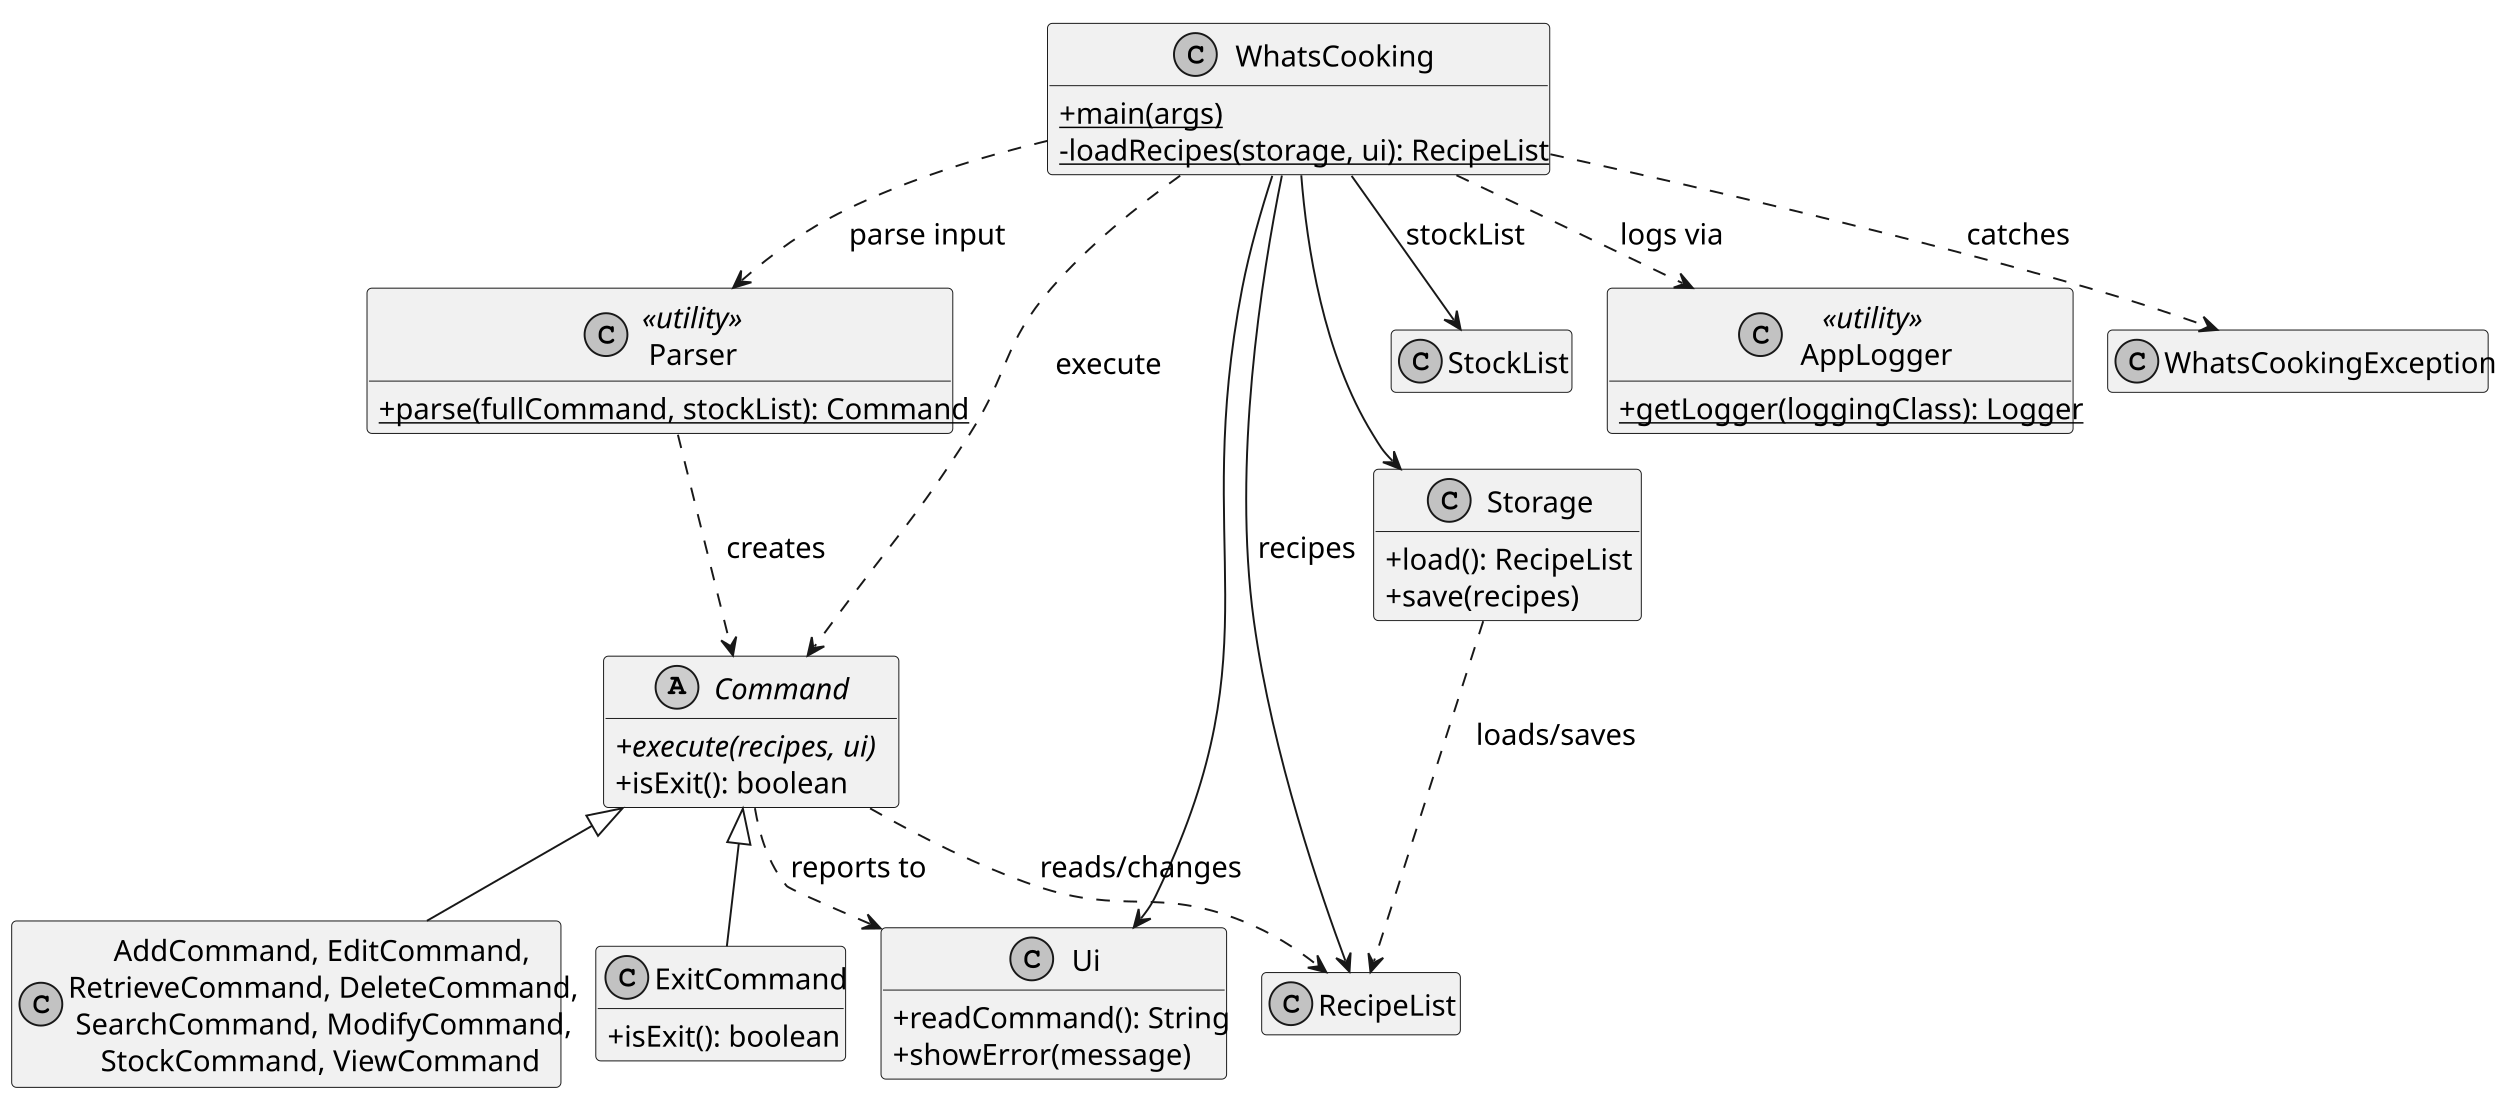
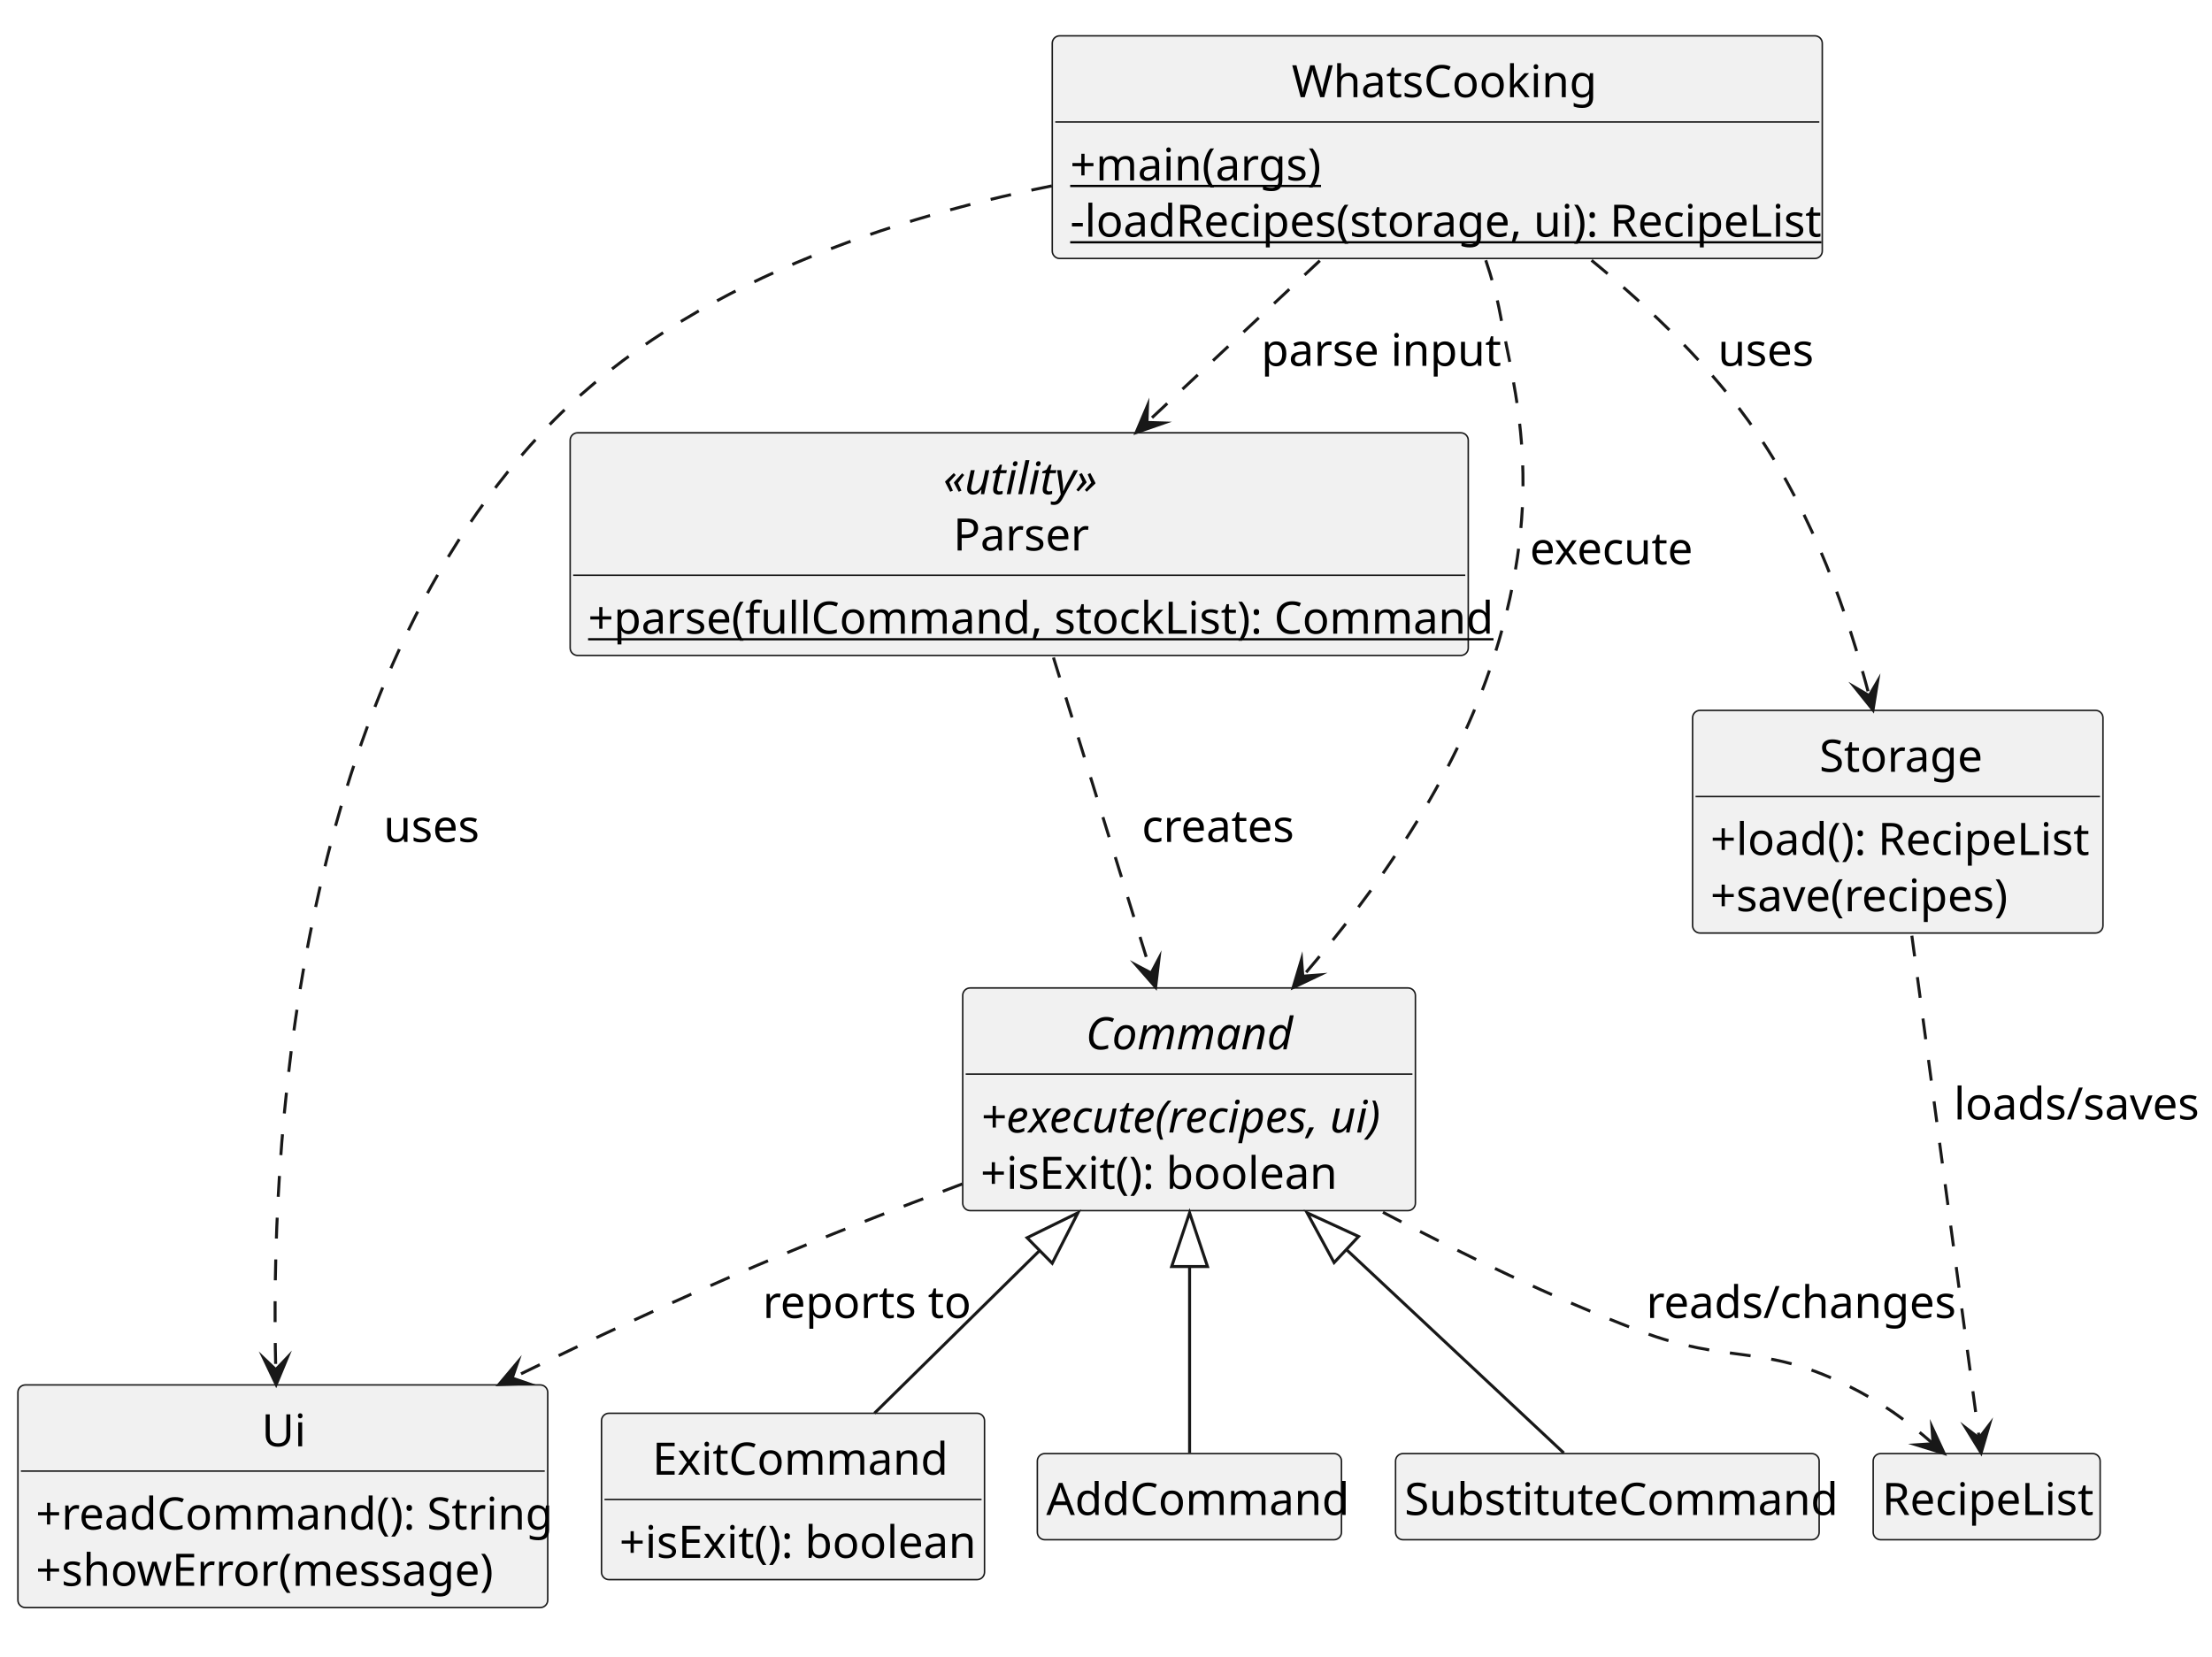
- <svg xmlns="http://www.w3.org/2000/svg" contentStyleType="text/css" height="564px" preserveAspectRatio="none" style="width:1284px;height:564px;background:#FFFFFF;" version="1.1" viewBox="0 0 1284 564" width="1284px" zoomAndPan="magnify">
+ <svg xmlns="http://www.w3.org/2000/svg" version="1.1" data-diagram-type="CLASS" style="width:741px;height:555px;background:#FFFFFF;" width="741px" height="555px" viewBox="0 0 741 555" zoomAndPan="magnify" preserveAspectRatio="none" contentStyleType="text/css">
  <defs />
-   <g>
-     <g id="elem_WhatsCooking">
-       <rect codeLine="10" fill="#F1F1F1" height="77.734" id="WhatsCooking" rx="2.5" ry="2.5" style="stroke:#181818;stroke-width:0.5;" width="257.947" x="538" y="12" />
-       <ellipse cx="613.952" cy="28" fill="#C2C2C2" rx="11" ry="11" style="stroke:#181818;stroke-width:1.0;" />
-       <path d="M616.561,24 Q616.702,23.812 616.858,23.719 Q617.03,23.625 617.217,23.625 Q617.545,23.625 617.749,23.859 Q617.967,24.078 617.967,24.625 L617.967,25.891 Q617.967,26.438 617.749,26.672 Q617.545,26.891 617.217,26.891 Q616.92,26.891 616.733,26.734 Q616.545,26.562 616.467,26.094 Q616.405,25.797 616.264,25.625 Q615.952,25.297 615.405,25.094 Q614.874,24.891 614.342,24.891 Q613.67,24.891 613.092,25.188 Q612.53,25.484 612.092,26.141 Q611.67,26.797 611.67,27.703 L611.67,28.688 Q611.67,29.766 612.452,30.5 Q613.249,31.219 614.639,31.219 Q615.483,31.219 616.061,30.984 Q616.389,30.859 616.78,30.469 Q617.014,30.234 617.139,30.172 Q617.28,30.094 617.436,30.094 Q617.749,30.094 617.967,30.328 Q618.202,30.547 618.202,30.859 Q618.202,31.172 617.889,31.516 Q617.436,32.031 616.733,32.328 Q615.795,32.719 614.655,32.719 Q613.327,32.719 612.249,32.172 Q611.389,31.734 610.78,30.781 Q610.17,29.828 610.17,28.719 L610.17,27.688 Q610.17,26.516 610.717,25.516 Q611.264,24.5 612.233,23.953 Q613.202,23.391 614.28,23.391 Q614.936,23.391 615.499,23.547 Q616.061,23.703 616.561,24 Z " fill="#000000" />
-       <text fill="#000000" font-family="sans-serif" font-size="15" lengthAdjust="spacing" textLength="97.544" x="634.452" y="34.138">WhatsCooking</text>
-       <line style="stroke:#181818;stroke-width:0.5;" x1="539" x2="794.947" y1="44" y2="44" />
-       <text fill="#000000" font-family="sans-serif" font-size="15" lengthAdjust="spacing" text-decoration="underline" textLength="80.442" x="544" y="63.571">+main(args)</text>
-       <text fill="#000000" font-family="sans-serif" font-size="15" lengthAdjust="spacing" text-decoration="underline" textLength="245.947" x="544" y="82.439">-loadRecipes(storage, ui): RecipeList</text>
+   <g font-family="sans-serif" lengthAdjust="spacing">
+     <g class="entity" data-qualified-name="WhatsCooking" id="ent0001" data-source-line="11">
+       <rect x="352.5" y="12" width="257.947" height="74.602" fill="#F1F1F1" style="stroke:#181818;stroke-width:0.5;" rx="2.5" ry="2.5" />
+       <text x="432.702" y="32.571" fill="#000" font-size="15" textLength="97.544">WhatsCooking</text>
+       <line x1="353.5" y1="40.867" x2="609.447" y2="40.867" style="stroke:#181818;stroke-width:0.5;" />
+       <text x="358.5" y="60.438" fill="#000" font-size="15" textLength="80.442" text-decoration="underline">+main(args)</text>
+       <text x="358.5" y="79.306" fill="#000" font-size="15" textLength="245.947" text-decoration="underline">-loadRecipes(storage, ui): RecipeList</text>
    </g>
-     <g id="elem_Parser">
-       <rect codeLine="14" fill="#F1F1F1" height="74.602" id="Parser" rx="2.5" ry="2.5" style="stroke:#181818;stroke-width:0.5;" width="300.853" x="188.5" y="148" />
-       <ellipse cx="311.247" cy="171.867" fill="#C2C2C2" rx="11" ry="11" style="stroke:#181818;stroke-width:1.0;" />
-       <path d="M313.856,167.867 Q313.997,167.68 314.153,167.586 Q314.325,167.492 314.512,167.492 Q314.84,167.492 315.043,167.727 Q315.262,167.945 315.262,168.492 L315.262,169.758 Q315.262,170.305 315.043,170.539 Q314.84,170.758 314.512,170.758 Q314.215,170.758 314.028,170.602 Q313.84,170.43 313.762,169.961 Q313.7,169.664 313.559,169.492 Q313.247,169.164 312.7,168.961 Q312.168,168.758 311.637,168.758 Q310.965,168.758 310.387,169.055 Q309.825,169.352 309.387,170.008 Q308.965,170.664 308.965,171.57 L308.965,172.555 Q308.965,173.633 309.747,174.367 Q310.543,175.086 311.934,175.086 Q312.778,175.086 313.356,174.852 Q313.684,174.727 314.075,174.336 Q314.309,174.102 314.434,174.039 Q314.575,173.961 314.731,173.961 Q315.043,173.961 315.262,174.195 Q315.497,174.414 315.497,174.727 Q315.497,175.039 315.184,175.383 Q314.731,175.898 314.028,176.195 Q313.09,176.586 311.95,176.586 Q310.622,176.586 309.543,176.039 Q308.684,175.602 308.075,174.648 Q307.465,173.695 307.465,172.586 L307.465,171.555 Q307.465,170.383 308.012,169.383 Q308.559,168.367 309.528,167.82 Q310.497,167.258 311.575,167.258 Q312.231,167.258 312.793,167.414 Q313.356,167.57 313.856,167.867 Z " fill="#000000" />
-       <text fill="#000000" font-family="sans-serif" font-size="15" font-style="italic" lengthAdjust="spacing" textLength="50.859" x="329.747" y="168.571">«utility»</text>
-       <text fill="#000000" font-family="sans-serif" font-size="15" lengthAdjust="spacing" textLength="44.18" x="333.086" y="187.439">Parser</text>
-       <line style="stroke:#181818;stroke-width:0.5;" x1="189.5" x2="488.353" y1="195.734" y2="195.734" />
-       <text fill="#000000" font-family="sans-serif" font-size="15" lengthAdjust="spacing" text-decoration="underline" textLength="288.853" x="194.5" y="215.306">+parse(fullCommand, stockList): Command</text>
+     <g class="entity" data-qualified-name="Parser" id="ent0002" data-source-line="15">
+       <rect x="191" y="145" width="300.853" height="74.602" fill="#F1F1F1" style="stroke:#181818;stroke-width:0.5;" rx="2.5" ry="2.5" />
+       <text x="315.997" y="165.571" fill="#000" font-size="15" textLength="50.859" font-style="italic">«utility»</text>
+       <text x="319.336" y="184.438" fill="#000" font-size="15" textLength="44.18">Parser</text>
+       <line x1="192" y1="192.734" x2="490.853" y2="192.734" style="stroke:#181818;stroke-width:0.5;" />
+       <text x="197" y="212.306" fill="#000" font-size="15" textLength="288.853" text-decoration="underline">+parse(fullCommand, stockList): Command</text>
    </g>
-     <g id="elem_Command">
-       <rect codeLine="17" fill="#F1F1F1" height="77.734" id="Command" rx="2.5" ry="2.5" style="stroke:#181818;stroke-width:0.5;" width="151.651" x="310" y="337" />
-       <ellipse cx="347.707" cy="353" fill="#CDCDCD" rx="11" ry="11" style="stroke:#181818;stroke-width:1.0;" />
-       <path d="M349.535,354.078 L345.894,354.078 L345.535,355 L345.894,355 Q346.441,355 346.66,355.219 Q346.894,355.422 346.894,355.75 Q346.894,356.078 346.66,356.297 Q346.441,356.5 345.894,356.5 L343.878,356.5 Q343.332,356.5 343.097,356.297 Q342.863,356.078 342.863,355.75 Q342.863,355.406 343.113,355.203 Q343.347,354.984 343.91,355 L346.269,349.125 L345.285,349.125 Q344.738,349.125 344.503,348.922 Q344.285,348.703 344.285,348.375 Q344.285,348.031 344.503,347.828 Q344.738,347.609 345.285,347.609 L348.535,347.625 L351.519,355 Q352.05,355 352.222,355.109 Q352.55,355.359 352.55,355.75 Q352.55,356.078 352.316,356.297 Q352.097,356.5 351.55,356.5 L349.535,356.5 Q348.988,356.5 348.753,356.297 Q348.535,356.078 348.535,355.75 Q348.535,355.422 348.753,355.219 Q348.988,355 349.535,355 L349.894,355 L349.535,354.078 Z M348.925,352.578 L347.707,349.609 L346.488,352.578 L348.925,352.578 Z " fill="#000000" />
-       <text fill="#000000" font-family="sans-serif" font-size="15" font-style="italic" lengthAdjust="spacing" textLength="69.192" x="366.752" y="359.138">Command</text>
-       <line style="stroke:#181818;stroke-width:0.5;" x1="311" x2="460.651" y1="369" y2="369" />
-       <text fill="#000000" font-family="sans-serif" font-size="15" font-style="italic" lengthAdjust="spacing" textLength="139.651" x="316" y="388.571">+execute(recipes, ui)</text>
-       <text fill="#000000" font-family="sans-serif" font-size="15" lengthAdjust="spacing" textLength="116.309" x="316" y="407.438">+isExit(): boolean</text>
+     <g class="entity" data-qualified-name="Command" id="ent0003" data-source-line="18">
+       <rect x="322.5" y="331" width="151.651" height="74.602" fill="#F1F1F1" style="stroke:#181818;stroke-width:0.5;" rx="2.5" ry="2.5" />
+       <text x="363.729" y="351.571" fill="#000" font-size="15" textLength="69.192" font-style="italic">Command</text>
+       <line x1="323.5" y1="359.867" x2="473.151" y2="359.867" style="stroke:#181818;stroke-width:0.5;" />
+       <text x="328.5" y="379.438" fill="#000" font-size="15" textLength="139.651" font-style="italic">+execute(recipes, ui)</text>
+       <text x="328.5" y="398.306" fill="#000" font-size="15" textLength="116.309">+isExit(): boolean</text>
    </g>
-     <g id="elem_Others">
-       <rect codeLine="21" fill="#F1F1F1" height="85.469" id="Others" rx="2.5" ry="2.5" style="stroke:#181818;stroke-width:0.5;" width="282.1" x="6" y="473" />
-       <ellipse cx="21" cy="515.734" fill="#C2C2C2" rx="11" ry="11" style="stroke:#181818;stroke-width:1.0;" />
-       <path d="M23.609,511.734 Q23.75,511.547 23.906,511.453 Q24.078,511.359 24.266,511.359 Q24.594,511.359 24.797,511.594 Q25.016,511.812 25.016,512.359 L25.016,513.625 Q25.016,514.172 24.797,514.406 Q24.594,514.625 24.266,514.625 Q23.969,514.625 23.781,514.469 Q23.594,514.297 23.516,513.828 Q23.453,513.531 23.312,513.359 Q23,513.031 22.453,512.828 Q21.922,512.625 21.391,512.625 Q20.719,512.625 20.141,512.922 Q19.578,513.219 19.141,513.875 Q18.719,514.531 18.719,515.438 L18.719,516.422 Q18.719,517.5 19.5,518.234 Q20.297,518.953 21.688,518.953 Q22.531,518.953 23.109,518.719 Q23.438,518.594 23.828,518.203 Q24.062,517.969 24.188,517.906 Q24.328,517.828 24.484,517.828 Q24.797,517.828 25.016,518.062 Q25.25,518.281 25.25,518.594 Q25.25,518.906 24.938,519.25 Q24.484,519.766 23.781,520.062 Q22.844,520.453 21.703,520.453 Q20.375,520.453 19.297,519.906 Q18.438,519.469 17.828,518.516 Q17.219,517.562 17.219,516.453 L17.219,515.422 Q17.219,514.25 17.766,513.25 Q18.312,512.234 19.281,511.688 Q20.25,511.125 21.328,511.125 Q21.984,511.125 22.547,511.281 Q23.109,511.438 23.609,511.734 Z " fill="#000000" />
-       <text fill="#000000" font-family="sans-serif" font-size="15" lengthAdjust="spacing" textLength="203.423" x="58.339" y="493.571">AddCommand, EditCommand,</text>
-       <text fill="#000000" font-family="sans-serif" font-size="15" lengthAdjust="spacing" textLength="250.1" x="35" y="512.438">RetrieveCommand, DeleteCommand,</text>
-       <text fill="#000000" font-family="sans-serif" font-size="15" lengthAdjust="spacing" textLength="242.593" x="38.754" y="531.306">SearchCommand, ModifyCommand,</text>
-       <text fill="#000000" font-family="sans-serif" font-size="15" lengthAdjust="spacing" textLength="216.746" x="51.677" y="550.173">StockCommand, ViewCommand</text>
+     <g class="entity" data-qualified-name="AddCommand" id="ent0004" data-source-line="22">
+       <rect x="347.5" y="487" width="101.881" height="28.867" fill="#F1F1F1" style="stroke:#181818;stroke-width:0.5;" rx="2.5" ry="2.5" />
+       <text x="350.5" y="507.571" fill="#000" font-size="15" textLength="95.881">AddCommand</text>
    </g>
-     <g id="elem_ExitCommand">
-       <rect codeLine="22" fill="#F1F1F1" height="58.867" id="ExitCommand" rx="2.5" ry="2.5" style="stroke:#181818;stroke-width:0.5;" width="128.309" x="306" y="486" />
-       <ellipse cx="321.95" cy="502" fill="#C2C2C2" rx="11" ry="11" style="stroke:#181818;stroke-width:1.0;" />
-       <path d="M324.56,498 Q324.7,497.812 324.857,497.719 Q325.028,497.625 325.216,497.625 Q325.544,497.625 325.747,497.859 Q325.966,498.078 325.966,498.625 L325.966,499.891 Q325.966,500.438 325.747,500.672 Q325.544,500.891 325.216,500.891 Q324.919,500.891 324.732,500.734 Q324.544,500.562 324.466,500.094 Q324.403,499.797 324.263,499.625 Q323.95,499.297 323.403,499.094 Q322.872,498.891 322.341,498.891 Q321.669,498.891 321.091,499.188 Q320.528,499.484 320.091,500.141 Q319.669,500.797 319.669,501.703 L319.669,502.688 Q319.669,503.766 320.45,504.5 Q321.247,505.219 322.638,505.219 Q323.482,505.219 324.06,504.984 Q324.388,504.859 324.778,504.469 Q325.013,504.234 325.138,504.172 Q325.278,504.094 325.435,504.094 Q325.747,504.094 325.966,504.328 Q326.2,504.547 326.2,504.859 Q326.2,505.172 325.888,505.516 Q325.435,506.031 324.732,506.328 Q323.794,506.719 322.653,506.719 Q321.325,506.719 320.247,506.172 Q319.388,505.734 318.778,504.781 Q318.169,503.828 318.169,502.719 L318.169,501.688 Q318.169,500.516 318.716,499.516 Q319.263,498.5 320.232,497.953 Q321.2,497.391 322.278,497.391 Q322.935,497.391 323.497,497.547 Q324.06,497.703 324.56,498 Z " fill="#000000" />
-       <text fill="#000000" font-family="sans-serif" font-size="15" lengthAdjust="spacing" textLength="94.197" x="336.161" y="508.138">ExitCommand</text>
-       <line style="stroke:#181818;stroke-width:0.5;" x1="307" x2="433.309" y1="518" y2="518" />
-       <text fill="#000000" font-family="sans-serif" font-size="15" lengthAdjust="spacing" textLength="116.309" x="312" y="537.571">+isExit(): boolean</text>
+     <g class="entity" data-qualified-name="SubstituteCommand" id="ent0005" data-source-line="23">
+       <rect x="467.5" y="487" width="141.901" height="28.867" fill="#F1F1F1" style="stroke:#181818;stroke-width:0.5;" rx="2.5" ry="2.5" />
+       <text x="470.5" y="507.571" fill="#000" font-size="15" textLength="135.901">SubstituteCommand</text>
    </g>
-     <g id="elem_Ui">
-       <rect codeLine="25" fill="#F1F1F1" height="77.734" id="Ui" rx="2.5" ry="2.5" style="stroke:#181818;stroke-width:0.5;" width="177.483" x="452.5" y="476.5" />
-       <ellipse cx="529.909" cy="492.5" fill="#C2C2C2" rx="11" ry="11" style="stroke:#181818;stroke-width:1.0;" />
-       <path d="M532.519,488.5 Q532.659,488.312 532.815,488.219 Q532.987,488.125 533.175,488.125 Q533.503,488.125 533.706,488.359 Q533.925,488.578 533.925,489.125 L533.925,490.391 Q533.925,490.938 533.706,491.172 Q533.503,491.391 533.175,491.391 Q532.878,491.391 532.69,491.234 Q532.503,491.062 532.425,490.594 Q532.362,490.297 532.222,490.125 Q531.909,489.797 531.362,489.594 Q530.831,489.391 530.3,489.391 Q529.628,489.391 529.05,489.688 Q528.487,489.984 528.05,490.641 Q527.628,491.297 527.628,492.203 L527.628,493.188 Q527.628,494.266 528.409,495 Q529.206,495.719 530.597,495.719 Q531.44,495.719 532.019,495.484 Q532.347,495.359 532.737,494.969 Q532.972,494.734 533.097,494.672 Q533.237,494.594 533.394,494.594 Q533.706,494.594 533.925,494.828 Q534.159,495.047 534.159,495.359 Q534.159,495.672 533.847,496.016 Q533.394,496.531 532.69,496.828 Q531.753,497.219 530.612,497.219 Q529.284,497.219 528.206,496.672 Q527.347,496.234 526.737,495.281 Q526.128,494.328 526.128,493.219 L526.128,492.188 Q526.128,491.016 526.675,490.016 Q527.222,489 528.19,488.453 Q529.159,487.891 530.237,487.891 Q530.894,487.891 531.456,488.047 Q532.019,488.203 532.519,488.5 Z " fill="#000000" />
-       <text fill="#000000" font-family="sans-serif" font-size="15" lengthAdjust="spacing" textLength="14.165" x="550.409" y="498.638">Ui</text>
-       <line style="stroke:#181818;stroke-width:0.5;" x1="453.5" x2="628.983" y1="508.5" y2="508.5" />
-       <text fill="#000000" font-family="sans-serif" font-size="15" lengthAdjust="spacing" textLength="165.483" x="458.5" y="528.071">+readCommand(): String</text>
-       <text fill="#000000" font-family="sans-serif" font-size="15" lengthAdjust="spacing" textLength="147.964" x="458.5" y="546.938">+showError(message)</text>
+     <g class="entity" data-qualified-name="ExitCommand" id="ent0006" data-source-line="24">
+       <rect x="201.5" y="473.5" width="128.309" height="55.734" fill="#F1F1F1" style="stroke:#181818;stroke-width:0.5;" rx="2.5" ry="2.5" />
+       <text x="218.556" y="494.071" fill="#000" font-size="15" textLength="94.197">ExitCommand</text>
+       <line x1="202.5" y1="502.367" x2="328.809" y2="502.367" style="stroke:#181818;stroke-width:0.5;" />
+       <text x="207.5" y="521.938" fill="#000" font-size="15" textLength="116.309">+isExit(): boolean</text>
    </g>
-     <g id="elem_RecipeList">
-       <rect codeLine="29" fill="#F1F1F1" height="32" id="RecipeList" rx="2.5" ry="2.5" style="stroke:#181818;stroke-width:0.5;" width="102.034" x="648" y="499.5" />
-       <ellipse cx="663" cy="515.5" fill="#C2C2C2" rx="11" ry="11" style="stroke:#181818;stroke-width:1.0;" />
-       <path d="M665.609,511.5 Q665.75,511.312 665.906,511.219 Q666.078,511.125 666.266,511.125 Q666.594,511.125 666.797,511.359 Q667.016,511.578 667.016,512.125 L667.016,513.391 Q667.016,513.938 666.797,514.172 Q666.594,514.391 666.266,514.391 Q665.969,514.391 665.781,514.234 Q665.594,514.062 665.516,513.594 Q665.453,513.297 665.312,513.125 Q665,512.797 664.453,512.594 Q663.922,512.391 663.391,512.391 Q662.719,512.391 662.141,512.688 Q661.578,512.984 661.141,513.641 Q660.719,514.297 660.719,515.203 L660.719,516.188 Q660.719,517.266 661.5,518 Q662.297,518.719 663.688,518.719 Q664.531,518.719 665.109,518.484 Q665.438,518.359 665.828,517.969 Q666.062,517.734 666.188,517.672 Q666.328,517.594 666.484,517.594 Q666.797,517.594 667.016,517.828 Q667.25,518.047 667.25,518.359 Q667.25,518.672 666.938,519.016 Q666.484,519.531 665.781,519.828 Q664.844,520.219 663.703,520.219 Q662.375,520.219 661.297,519.672 Q660.438,519.234 659.828,518.281 Q659.219,517.328 659.219,516.219 L659.219,515.188 Q659.219,514.016 659.766,513.016 Q660.312,512 661.281,511.453 Q662.25,510.891 663.328,510.891 Q663.984,510.891 664.547,511.047 Q665.109,511.203 665.609,511.5 Z " fill="#000000" />
-       <text fill="#000000" font-family="sans-serif" font-size="15" lengthAdjust="spacing" textLength="70.034" x="677" y="521.638">RecipeList</text>
+     <g class="entity" data-qualified-name="Ui" id="ent0007" data-source-line="27">
+       <rect x="6" y="464" width="177.483" height="74.602" fill="#F1F1F1" style="stroke:#181818;stroke-width:0.5;" rx="2.5" ry="2.5" />
+       <text x="87.659" y="484.571" fill="#000" font-size="15" textLength="14.165">Ui</text>
+       <line x1="7" y1="492.867" x2="182.483" y2="492.867" style="stroke:#181818;stroke-width:0.5;" />
+       <text x="12" y="512.438" fill="#000" font-size="15" textLength="165.483">+readCommand(): String</text>
+       <text x="12" y="531.306" fill="#000" font-size="15" textLength="147.964">+showError(message)</text>
    </g>
-     <g id="elem_StockList">
-       <rect codeLine="30" fill="#F1F1F1" height="32" id="StockList" rx="2.5" ry="2.5" style="stroke:#181818;stroke-width:0.5;" width="92.857" x="714.5" y="169.5" />
-       <ellipse cx="729.5" cy="185.5" fill="#C2C2C2" rx="11" ry="11" style="stroke:#181818;stroke-width:1.0;" />
-       <path d="M732.109,181.5 Q732.25,181.312 732.406,181.219 Q732.578,181.125 732.766,181.125 Q733.094,181.125 733.297,181.359 Q733.516,181.578 733.516,182.125 L733.516,183.391 Q733.516,183.938 733.297,184.172 Q733.094,184.391 732.766,184.391 Q732.469,184.391 732.281,184.234 Q732.094,184.062 732.016,183.594 Q731.953,183.297 731.812,183.125 Q731.5,182.797 730.953,182.594 Q730.422,182.391 729.891,182.391 Q729.219,182.391 728.641,182.688 Q728.078,182.984 727.641,183.641 Q727.219,184.297 727.219,185.203 L727.219,186.188 Q727.219,187.266 728,188 Q728.797,188.719 730.188,188.719 Q731.031,188.719 731.609,188.484 Q731.938,188.359 732.328,187.969 Q732.562,187.734 732.688,187.672 Q732.828,187.594 732.984,187.594 Q733.297,187.594 733.516,187.828 Q733.75,188.047 733.75,188.359 Q733.75,188.672 733.438,189.016 Q732.984,189.531 732.281,189.828 Q731.344,190.219 730.203,190.219 Q728.875,190.219 727.797,189.672 Q726.938,189.234 726.328,188.281 Q725.719,187.328 725.719,186.219 L725.719,185.188 Q725.719,184.016 726.266,183.016 Q726.812,182 727.781,181.453 Q728.75,180.891 729.828,180.891 Q730.484,180.891 731.047,181.047 Q731.609,181.203 732.109,181.5 Z " fill="#000000" />
-       <text fill="#000000" font-family="sans-serif" font-size="15" lengthAdjust="spacing" textLength="60.857" x="743.5" y="191.638">StockList</text>
+     <g class="entity" data-qualified-name="RecipeList" id="ent0008" data-source-line="31">
+       <rect x="627.5" y="487" width="76.034" height="28.867" fill="#F1F1F1" style="stroke:#181818;stroke-width:0.5;" rx="2.5" ry="2.5" />
+       <text x="630.5" y="507.571" fill="#000" font-size="15" textLength="70.034">RecipeList</text>
    </g>
-     <g id="elem_Storage">
-       <rect codeLine="31" fill="#F1F1F1" height="77.734" id="Storage" rx="2.5" ry="2.5" style="stroke:#181818;stroke-width:0.5;" width="137.478" x="705.5" y="241" />
-       <ellipse cx="744.324" cy="257" fill="#C2C2C2" rx="11" ry="11" style="stroke:#181818;stroke-width:1.0;" />
-       <path d="M746.933,253 Q747.074,252.812 747.23,252.719 Q747.402,252.625 747.59,252.625 Q747.918,252.625 748.121,252.859 Q748.34,253.078 748.34,253.625 L748.34,254.891 Q748.34,255.438 748.121,255.672 Q747.918,255.891 747.59,255.891 Q747.293,255.891 747.105,255.734 Q746.918,255.562 746.84,255.094 Q746.777,254.797 746.636,254.625 Q746.324,254.297 745.777,254.094 Q745.246,253.891 744.715,253.891 Q744.043,253.891 743.465,254.188 Q742.902,254.484 742.465,255.141 Q742.043,255.797 742.043,256.703 L742.043,257.688 Q742.043,258.766 742.824,259.5 Q743.621,260.219 745.011,260.219 Q745.855,260.219 746.433,259.984 Q746.761,259.859 747.152,259.469 Q747.386,259.234 747.511,259.172 Q747.652,259.094 747.808,259.094 Q748.121,259.094 748.34,259.328 Q748.574,259.547 748.574,259.859 Q748.574,260.172 748.261,260.516 Q747.808,261.031 747.105,261.328 Q746.168,261.719 745.027,261.719 Q743.699,261.719 742.621,261.172 Q741.761,260.734 741.152,259.781 Q740.543,258.828 740.543,257.719 L740.543,256.688 Q740.543,255.516 741.09,254.516 Q741.636,253.5 742.605,252.953 Q743.574,252.391 744.652,252.391 Q745.308,252.391 745.871,252.547 Q746.433,252.703 746.933,253 Z " fill="#000000" />
-       <text fill="#000000" font-family="sans-serif" font-size="15" lengthAdjust="spacing" textLength="52.537" x="763.618" y="263.138">Storage</text>
-       <line style="stroke:#181818;stroke-width:0.5;" x1="706.5" x2="841.979" y1="273" y2="273" />
-       <text fill="#000000" font-family="sans-serif" font-size="15" lengthAdjust="spacing" textLength="125.478" x="711.5" y="292.571">+load(): RecipeList</text>
-       <text fill="#000000" font-family="sans-serif" font-size="15" lengthAdjust="spacing" textLength="98.789" x="711.5" y="311.438">+save(recipes)</text>
+     <g class="entity" data-qualified-name="Storage" id="ent0009" data-source-line="32">
+       <rect x="567" y="238" width="137.479" height="74.602" fill="#F1F1F1" style="stroke:#181818;stroke-width:0.5;" rx="2.5" ry="2.5" />
+       <text x="609.471" y="258.571" fill="#000" font-size="15" textLength="52.537">Storage</text>
+       <line x1="568" y1="266.867" x2="703.479" y2="266.867" style="stroke:#181818;stroke-width:0.5;" />
+       <text x="573" y="286.438" fill="#000" font-size="15" textLength="125.479">+load(): RecipeList</text>
+       <text x="573" y="305.306" fill="#000" font-size="15" textLength="98.789">+save(recipes)</text>
    </g>
-     <g id="elem_AppLogger">
-       <rect codeLine="35" fill="#F1F1F1" height="74.602" id="AppLogger" rx="2.5" ry="2.5" style="stroke:#181818;stroke-width:0.5;" width="239.234" x="825.5" y="148" />
-       <ellipse cx="904.169" cy="171.867" fill="#C2C2C2" rx="11" ry="11" style="stroke:#181818;stroke-width:1.0;" />
-       <path d="M906.778,167.867 Q906.919,167.68 907.075,167.586 Q907.247,167.492 907.435,167.492 Q907.763,167.492 907.966,167.727 Q908.185,167.945 908.185,168.492 L908.185,169.758 Q908.185,170.305 907.966,170.539 Q907.763,170.758 907.435,170.758 Q907.138,170.758 906.95,170.602 Q906.763,170.43 906.685,169.961 Q906.622,169.664 906.481,169.492 Q906.169,169.164 905.622,168.961 Q905.091,168.758 904.56,168.758 Q903.888,168.758 903.31,169.055 Q902.747,169.352 902.31,170.008 Q901.888,170.664 901.888,171.57 L901.888,172.555 Q901.888,173.633 902.669,174.367 Q903.466,175.086 904.856,175.086 Q905.7,175.086 906.278,174.852 Q906.606,174.727 906.997,174.336 Q907.231,174.102 907.356,174.039 Q907.497,173.961 907.653,173.961 Q907.966,173.961 908.185,174.195 Q908.419,174.414 908.419,174.727 Q908.419,175.039 908.106,175.383 Q907.653,175.898 906.95,176.195 Q906.013,176.586 904.872,176.586 Q903.544,176.586 902.466,176.039 Q901.606,175.602 900.997,174.648 Q900.388,173.695 900.388,172.586 L900.388,171.555 Q900.388,170.383 900.935,169.383 Q901.481,168.367 902.45,167.82 Q903.419,167.258 904.497,167.258 Q905.153,167.258 905.716,167.414 Q906.278,167.57 906.778,167.867 Z " fill="#000000" />
-       <text fill="#000000" font-family="sans-serif" font-size="15" font-style="italic" lengthAdjust="spacing" textLength="50.859" x="935.937" y="168.571">«utility»</text>
-       <text fill="#000000" font-family="sans-serif" font-size="15" lengthAdjust="spacing" textLength="73.396" x="924.669" y="187.439">AppLogger</text>
-       <line style="stroke:#181818;stroke-width:0.5;" x1="826.5" x2="1063.734" y1="195.734" y2="195.734" />
-       <text fill="#000000" font-family="sans-serif" font-size="15" lengthAdjust="spacing" text-decoration="underline" textLength="227.234" x="831.5" y="215.306">+getLogger(loggingClass): Logger</text>
+     <g class="link" data-entity-1="ent0001" data-entity-2="ent0002" id="lnk10" data-link-type="dependency">
+       <polygon points="380.575,144.937,389.88,141.709,384.226,141.521,384.414,135.867,380.575,144.937" fill="#181818" style="stroke:#181818;stroke-width:1;stroke-linejoin:miter;stroke-miterlimit:10;" />
+       <path d="M442.13,87.339 C422.881,105.351 403.435,123.547 384.226,141.521" style="stroke:#181818;stroke-width:1;stroke-dasharray:7,7;" fill="none" />
+       <text x="422.5" y="122.571" fill="#000" font-size="15" textLength="74.216">parse input</text>
    </g>
-     <g id="elem_WhatsCookingException">
-       <rect codeLine="38" fill="#F1F1F1" height="32" id="WhatsCookingException" rx="2.5" ry="2.5" style="stroke:#181818;stroke-width:0.5;" width="195.418" x="1082.5" y="169.5" />
-       <ellipse cx="1097.5" cy="185.5" fill="#C2C2C2" rx="11" ry="11" style="stroke:#181818;stroke-width:1.0;" />
-       <path d="M1100.109,181.5 Q1100.25,181.312 1100.406,181.219 Q1100.578,181.125 1100.766,181.125 Q1101.094,181.125 1101.297,181.359 Q1101.516,181.578 1101.516,182.125 L1101.516,183.391 Q1101.516,183.938 1101.297,184.172 Q1101.094,184.391 1100.766,184.391 Q1100.469,184.391 1100.281,184.234 Q1100.094,184.062 1100.016,183.594 Q1099.953,183.297 1099.812,183.125 Q1099.5,182.797 1098.953,182.594 Q1098.422,182.391 1097.891,182.391 Q1097.219,182.391 1096.641,182.688 Q1096.078,182.984 1095.641,183.641 Q1095.219,184.297 1095.219,185.203 L1095.219,186.188 Q1095.219,187.266 1096,188 Q1096.797,188.719 1098.188,188.719 Q1099.031,188.719 1099.609,188.484 Q1099.938,188.359 1100.328,187.969 Q1100.562,187.734 1100.688,187.672 Q1100.828,187.594 1100.984,187.594 Q1101.297,187.594 1101.516,187.828 Q1101.75,188.047 1101.75,188.359 Q1101.75,188.672 1101.438,189.016 Q1100.984,189.531 1100.281,189.828 Q1099.344,190.219 1098.203,190.219 Q1096.875,190.219 1095.797,189.672 Q1094.938,189.234 1094.328,188.281 Q1093.719,187.328 1093.719,186.219 L1093.719,185.188 Q1093.719,184.016 1094.266,183.016 Q1094.812,182 1095.781,181.453 Q1096.75,180.891 1097.828,180.891 Q1098.484,180.891 1099.047,181.047 Q1099.609,181.203 1100.109,181.5 Z " fill="#000000" />
-       <text fill="#000000" font-family="sans-serif" font-size="15" lengthAdjust="spacing" textLength="163.418" x="1111.5" y="191.638">WhatsCookingException</text>
+     <g class="link" data-entity-1="ent0001" data-entity-2="ent0003" id="lnk11" data-link-type="dependency">
+       <polygon points="433.181,330.861,442.077,326.634,436.436,327.066,436.004,321.426,433.181,330.861" fill="#181818" style="stroke:#181818;stroke-width:1;stroke-linejoin:miter;stroke-miterlimit:10;" />
+       <path d="M497.724,87.201 C499.701,93.053 501.406,99.118 502.5,105 C507.335,130.997 518.068,164.862 500.5,220 C487.078,262.124 460.418,299.104 436.436,327.066" style="stroke:#181818;stroke-width:1;stroke-dasharray:7,7;" fill="none" />
+       <text x="512.5" y="189.071" fill="#000" font-size="15" textLength="52.537">execute</text>
    </g>
-     <polygon fill="#181818" points="376.509,147.869,385.927,144.99,380.284,144.591,380.683,138.948,376.509,147.869" style="stroke:#181818;stroke-width:1.0;" />
-     <path d="M537.999,72.332 C503.154,80.649 466.202,92.169 434,108 C413.286,118.183 397.52,129.63 381.04,143.936 " fill="none" style="stroke:#181818;stroke-width:1.0;stroke-dasharray:7.0,7.0;" />
-     <text fill="#000000" font-family="sans-serif" font-size="15" lengthAdjust="spacing" textLength="74.216" x="436" y="125.571">parse input</text>
-     <polygon fill="#181818" points="414.762,336.794,423.354,331.981,417.755,332.789,416.947,327.191,414.762,336.794" style="stroke:#181818;stroke-width:1.0;" />
-     <path d="M606.151,90.196 C583.626,106.235 558.98,126.229 540,148 C514.895,176.797 518.625,190.841 498,223 C469.493,267.449 459.398,276.544 428,319 C423.737,324.765 422.8,326.042 418.354,331.988 " fill="none" style="stroke:#181818;stroke-width:1.0;stroke-dasharray:7.0,7.0;" />
-     <text fill="#000000" font-family="sans-serif" font-size="15" lengthAdjust="spacing" textLength="52.537" x="542" y="192.071">execute</text>
-     <polygon fill="#181818" points="582.288,476.358,591.043,471.845,585.419,472.459,584.805,466.836,582.288,476.358" style="stroke:#181818;stroke-width:1.0;" />
-     <path d="M653.449,90.316 C647.812,107.713 641.725,128.682 638,148 C611.928,283.225 654.788,330.463 596,455 C592.457,462.505 591.383,465.033 586.045,471.68 " fill="none" style="stroke:#181818;stroke-width:1.0;" />
-     <polygon fill="#181818" points="719.415,240.981,715.942,231.765,715.904,237.422,710.247,237.383,719.415,240.981" style="stroke:#181818;stroke-width:1.0;" />
-     <path d="M668.332,90.025 C671.176,126.574 679.727,182.133 705,223 C708.976,229.43 709.744,231.178 715.201,236.71 " fill="none" style="stroke:#181818;stroke-width:1.0;" />
-     <polygon fill="#181818" points="693.095,499.098,693.702,489.268,691.35,494.413,686.205,492.061,693.095,499.098" style="stroke:#181818;stroke-width:1.0;" />
-     <path d="M658.386,90.162 C647.875,142.103 632.807,237.883 644,319 C653.495,387.807 678.852,460.864 691.001,493.476 " fill="none" style="stroke:#181818;stroke-width:1.0;" />
-     <text fill="#000000" font-family="sans-serif" font-size="15" lengthAdjust="spacing" textLength="48.355" x="646" y="286.571">recipes</text>
-     <polygon fill="#181818" points="750.165,169.228,748.22,159.573,747.272,165.15,741.696,164.202,750.165,169.228" style="stroke:#181818;stroke-width:1.0;" />
-     <path d="M694.189,90.325 C712.841,116.617 733.117,145.197 746.694,164.334 " fill="none" style="stroke:#181818;stroke-width:1.0;" />
-     <text fill="#000000" font-family="sans-serif" font-size="15" lengthAdjust="spacing" textLength="58.352" x="722" y="125.571">stockList</text>
-     <polygon fill="#181818" points="376.446,336.683,378.15,326.983,375.236,331.832,370.388,328.918,376.446,336.683" style="stroke:#181818;stroke-width:1.0;" />
-     <path d="M348.174,223.292 C356.322,255.971 366.734,297.729 374.995,330.861 " fill="none" style="stroke:#181818;stroke-width:1.0;stroke-dasharray:7.0,7.0;" />
-     <text fill="#000000" font-family="sans-serif" font-size="15" lengthAdjust="spacing" textLength="49.19" x="373" y="286.571">creates</text>
-     <polygon fill="none" points="319.743,415.119,301.148,418.894,307.132,429.296,319.743,415.119" style="stroke:#181818;stroke-width:1.0;" />
-     <path d="M304.14,424.095 C272.919,442.057 251.206,454.549 219.259,472.928 " fill="none" style="stroke:#181818;stroke-width:1.0;" />
-     <polygon fill="none" points="381.543,415.301,373.503,432.487,385.422,433.874,381.543,415.301" style="stroke:#181818;stroke-width:1.0;" />
-     <path d="M379.463,433.181 C376.855,455.589 375.699,465.527 373.317,485.997 " fill="none" style="stroke:#181818;stroke-width:1.0;" />
-     <polygon fill="#181818" points="681.23,499.372,676.605,490.677,677.292,496.292,671.677,496.979,681.23,499.372" style="stroke:#181818;stroke-width:1.0;" />
-     <path d="M446.878,415.2 C472.342,429.651 502.768,445.006 532,455 C577.216,470.459 593.673,455.151 638,473 C653.803,479.363 664.924,486.62 676.504,495.676 " fill="none" style="stroke:#181818;stroke-width:1.0;stroke-dasharray:7.0,7.0;" />
-     <text fill="#000000" font-family="sans-serif" font-size="15" lengthAdjust="spacing" textLength="98.401" x="534" y="450.571">reads/changes</text>
-     <polygon fill="#181818" points="452.299,476.86,445.616,469.626,447.707,474.882,442.451,476.973,452.299,476.86" style="stroke:#181818;stroke-width:1.0;" />
-     <path d="M387.725,415.089 C390.052,428.933 394.756,443.889 404,455 C405.047,456.258 421.082,463.411 446.789,474.486 " fill="none" style="stroke:#181818;stroke-width:1.0;stroke-dasharray:7.0,7.0;" />
-     <text fill="#000000" font-family="sans-serif" font-size="15" lengthAdjust="spacing" textLength="63.362" x="406" y="450.571">reports to</text>
-     <polygon fill="#181818" points="703.877,499.315,710.438,491.97,705.406,494.555,702.821,489.523,703.877,499.315" style="stroke:#181818;stroke-width:1.0;" />
-     <path d="M761.783,319.036 C744.972,371.373 717.308,457.502 705.712,493.603 " fill="none" style="stroke:#181818;stroke-width:1.0;stroke-dasharray:7.0,7.0;" />
-     <text fill="#000000" font-family="sans-serif" font-size="15" lengthAdjust="spacing" textLength="79.211" x="758" y="382.571">loads/saves</text>
-     <polygon fill="#181818" points="1138.883,169.435,1131.727,162.669,1134.168,167.772,1129.065,170.213,1138.883,169.435" style="stroke:#181818;stroke-width:1.0;" />
-     <path d="M796.279,79.224 C876.455,96.933 981.302,121.586 1073,148 C1094.973,154.329 1113.448,160.461 1133.225,167.439 " fill="none" style="stroke:#181818;stroke-width:1.0;stroke-dasharray:7.0,7.0;" />
-     <text fill="#000000" font-family="sans-serif" font-size="15" lengthAdjust="spacing" textLength="51.694" x="1010" y="125.571">catches</text>
-     <polygon fill="#181818" points="869.442,147.983,863.069,140.474,864.938,145.814,859.598,147.682,869.442,147.983" style="stroke:#181818;stroke-width:1.0;" />
-     <path d="M748.02,90.013 C760.739,96.013 773.732,102.162 786,108 C813.246,120.965 837.659,132.675 864.037,145.38 " fill="none" style="stroke:#181818;stroke-width:1.0;stroke-dasharray:7.0,7.0;" />
-     <text fill="#000000" font-family="sans-serif" font-size="15" lengthAdjust="spacing" textLength="50.859" x="832" y="125.571">logs via</text>
+     <g class="link" data-entity-1="ent0001" data-entity-2="ent0007" id="lnk12" data-link-type="dependency">
+       <polygon points="92.507,463.874,96.279,454.776,92.381,458.875,88.282,454.977,92.507,463.874" fill="#181818" style="stroke:#181818;stroke-width:1;stroke-linejoin:miter;stroke-miterlimit:10;" />
+       <path d="M352.363,62.283 C292.735,74.226 225.554,97.978 181.5,145 C97.222,234.956 90.589,387.731 92.381,458.875" style="stroke:#181818;stroke-width:1;stroke-dasharray:7,7;" fill="none" />
+       <text x="128.5" y="282.071" fill="#000" font-size="15" textLength="31.685">uses</text>
+     </g>
+     <g class="link" data-entity-1="ent0001" data-entity-2="ent0009" id="lnk13" data-link-type="dependency">
+       <polygon points="627.438,237.89,629.01,228.168,626.163,233.056,621.275,230.209,627.438,237.89" fill="#181818" style="stroke:#181818;stroke-width:1;stroke-linejoin:miter;stroke-miterlimit:10;" />
+       <path d="M533.155,87.22 C552.632,103.162 573.645,123.182 588.5,145 C607.816,173.37 618.969,205.791 626.163,233.056" style="stroke:#181818;stroke-width:1;stroke-dasharray:7,7;" fill="none" />
+       <text x="575.5" y="122.571" fill="#000" font-size="15" textLength="31.685">uses</text>
+     </g>
+     <g class="link" data-entity-1="ent0002" data-entity-2="ent0003" id="lnk14" data-link-type="dependency">
+       <polygon points="387.122,330.771,388.28,320.99,385.642,325.995,380.638,323.358,387.122,330.771" fill="#181818" style="stroke:#181818;stroke-width:1;stroke-linejoin:miter;stroke-miterlimit:10;" />
+       <path d="M352.898,220.293 C362.839,252.385 375.707,293.922 385.642,325.995" style="stroke:#181818;stroke-width:1;stroke-dasharray:7,7;" fill="none" />
+       <text x="382.5" y="282.071" fill="#000" font-size="15" textLength="49.189">creates</text>
+     </g>
+     <g class="link" data-entity-1="ent0003" data-entity-2="ent0004" id="lnk15" data-link-type="extension">
+       <polygon points="398.5,406.339,392.5,424.339,404.5,424.339,398.5,406.339" fill="none" style="stroke:#181818;stroke-width:1;stroke-linejoin:miter;stroke-miterlimit:10;" />
+       <path d="M398.5,424.339 C398.5,451.129 398.5,467.886 398.5,486.787" style="stroke:#181818;stroke-width:1;" fill="none" />
+     </g>
+     <g class="link" data-entity-1="ent0003" data-entity-2="ent0005" id="lnk16" data-link-type="extension">
+       <polygon points="437.87,406.339,446.914,423.019,455.113,414.257,437.87,406.339" fill="none" style="stroke:#181818;stroke-width:1;stroke-linejoin:miter;stroke-miterlimit:10;" />
+       <path d="M451.014,418.638 C479.644,445.427 503.646,467.886 523.845,486.787" style="stroke:#181818;stroke-width:1;" fill="none" />
+     </g>
+     <g class="link" data-entity-1="ent0003" data-entity-2="ent0006" id="lnk17" data-link-type="extension">
+       <polygon points="361.098,406.339,344.064,414.696,352.485,423.245,361.098,406.339" fill="none" style="stroke:#181818;stroke-width:1;stroke-linejoin:miter;stroke-miterlimit:10;" />
+       <path d="M348.274,418.971 C326.607,440.311 312.631,454.077 292.925,473.487" style="stroke:#181818;stroke-width:1;" fill="none" />
+     </g>
+     <g class="link" data-entity-1="ent0003" data-entity-2="ent0008" id="lnk18" data-link-type="dependency">
+       <polygon points="651.307,486.991,647.175,478.051,647.546,483.696,641.902,484.067,651.307,486.991" fill="#181818" style="stroke:#181818;stroke-width:1;stroke-linejoin:miter;stroke-miterlimit:10;" />
+       <path d="M463.269,406.15 C489.473,419.954 520.369,434.966 549.5,446 C579.138,457.226 590.07,449.994 618.5,464 C630.548,469.935 638.72,475.959 647.546,483.696" style="stroke:#181818;stroke-width:1;stroke-dasharray:7,7;" fill="none" />
+       <text x="551.5" y="441.571" fill="#000" font-size="15" textLength="98.401">reads/changes</text>
+     </g>
+     <g class="link" data-entity-1="ent0003" data-entity-2="ent0007" id="lnk19" data-link-type="dependency">
+       <polygon points="167.096,463.896,176.939,463.547,171.59,461.705,173.432,456.356,167.096,463.896" fill="#181818" style="stroke:#181818;stroke-width:1;stroke-linejoin:miter;stroke-miterlimit:10;" />
+       <path d="M322.362,396.667 C300.011,405.032 275.632,414.539 253.5,424 C224.91,436.222 198.491,448.587 171.59,461.705" style="stroke:#181818;stroke-width:1;stroke-dasharray:7,7;" fill="none" />
+       <text x="255.5" y="441.571" fill="#000" font-size="15" textLength="63.362">reports to</text>
+     </g>
+     <g class="link" data-entity-1="ent0009" data-entity-2="ent0008" id="lnk20" data-link-type="dependency">
+       <polygon points="663.66,486.762,666.43,477.311,662.996,481.806,658.501,478.373,663.66,486.762" fill="#181818" style="stroke:#181818;stroke-width:1;stroke-linejoin:miter;stroke-miterlimit:10;" />
+       <path d="M640.454,313.489 C647.244,364.188 658.453,447.884 662.996,481.806" style="stroke:#181818;stroke-width:1;stroke-dasharray:7,7;" fill="none" />
+       <text x="654.5" y="375.071" fill="#000" font-size="15" textLength="79.211">loads/saves</text>
+     </g>
  </g>
</svg>
